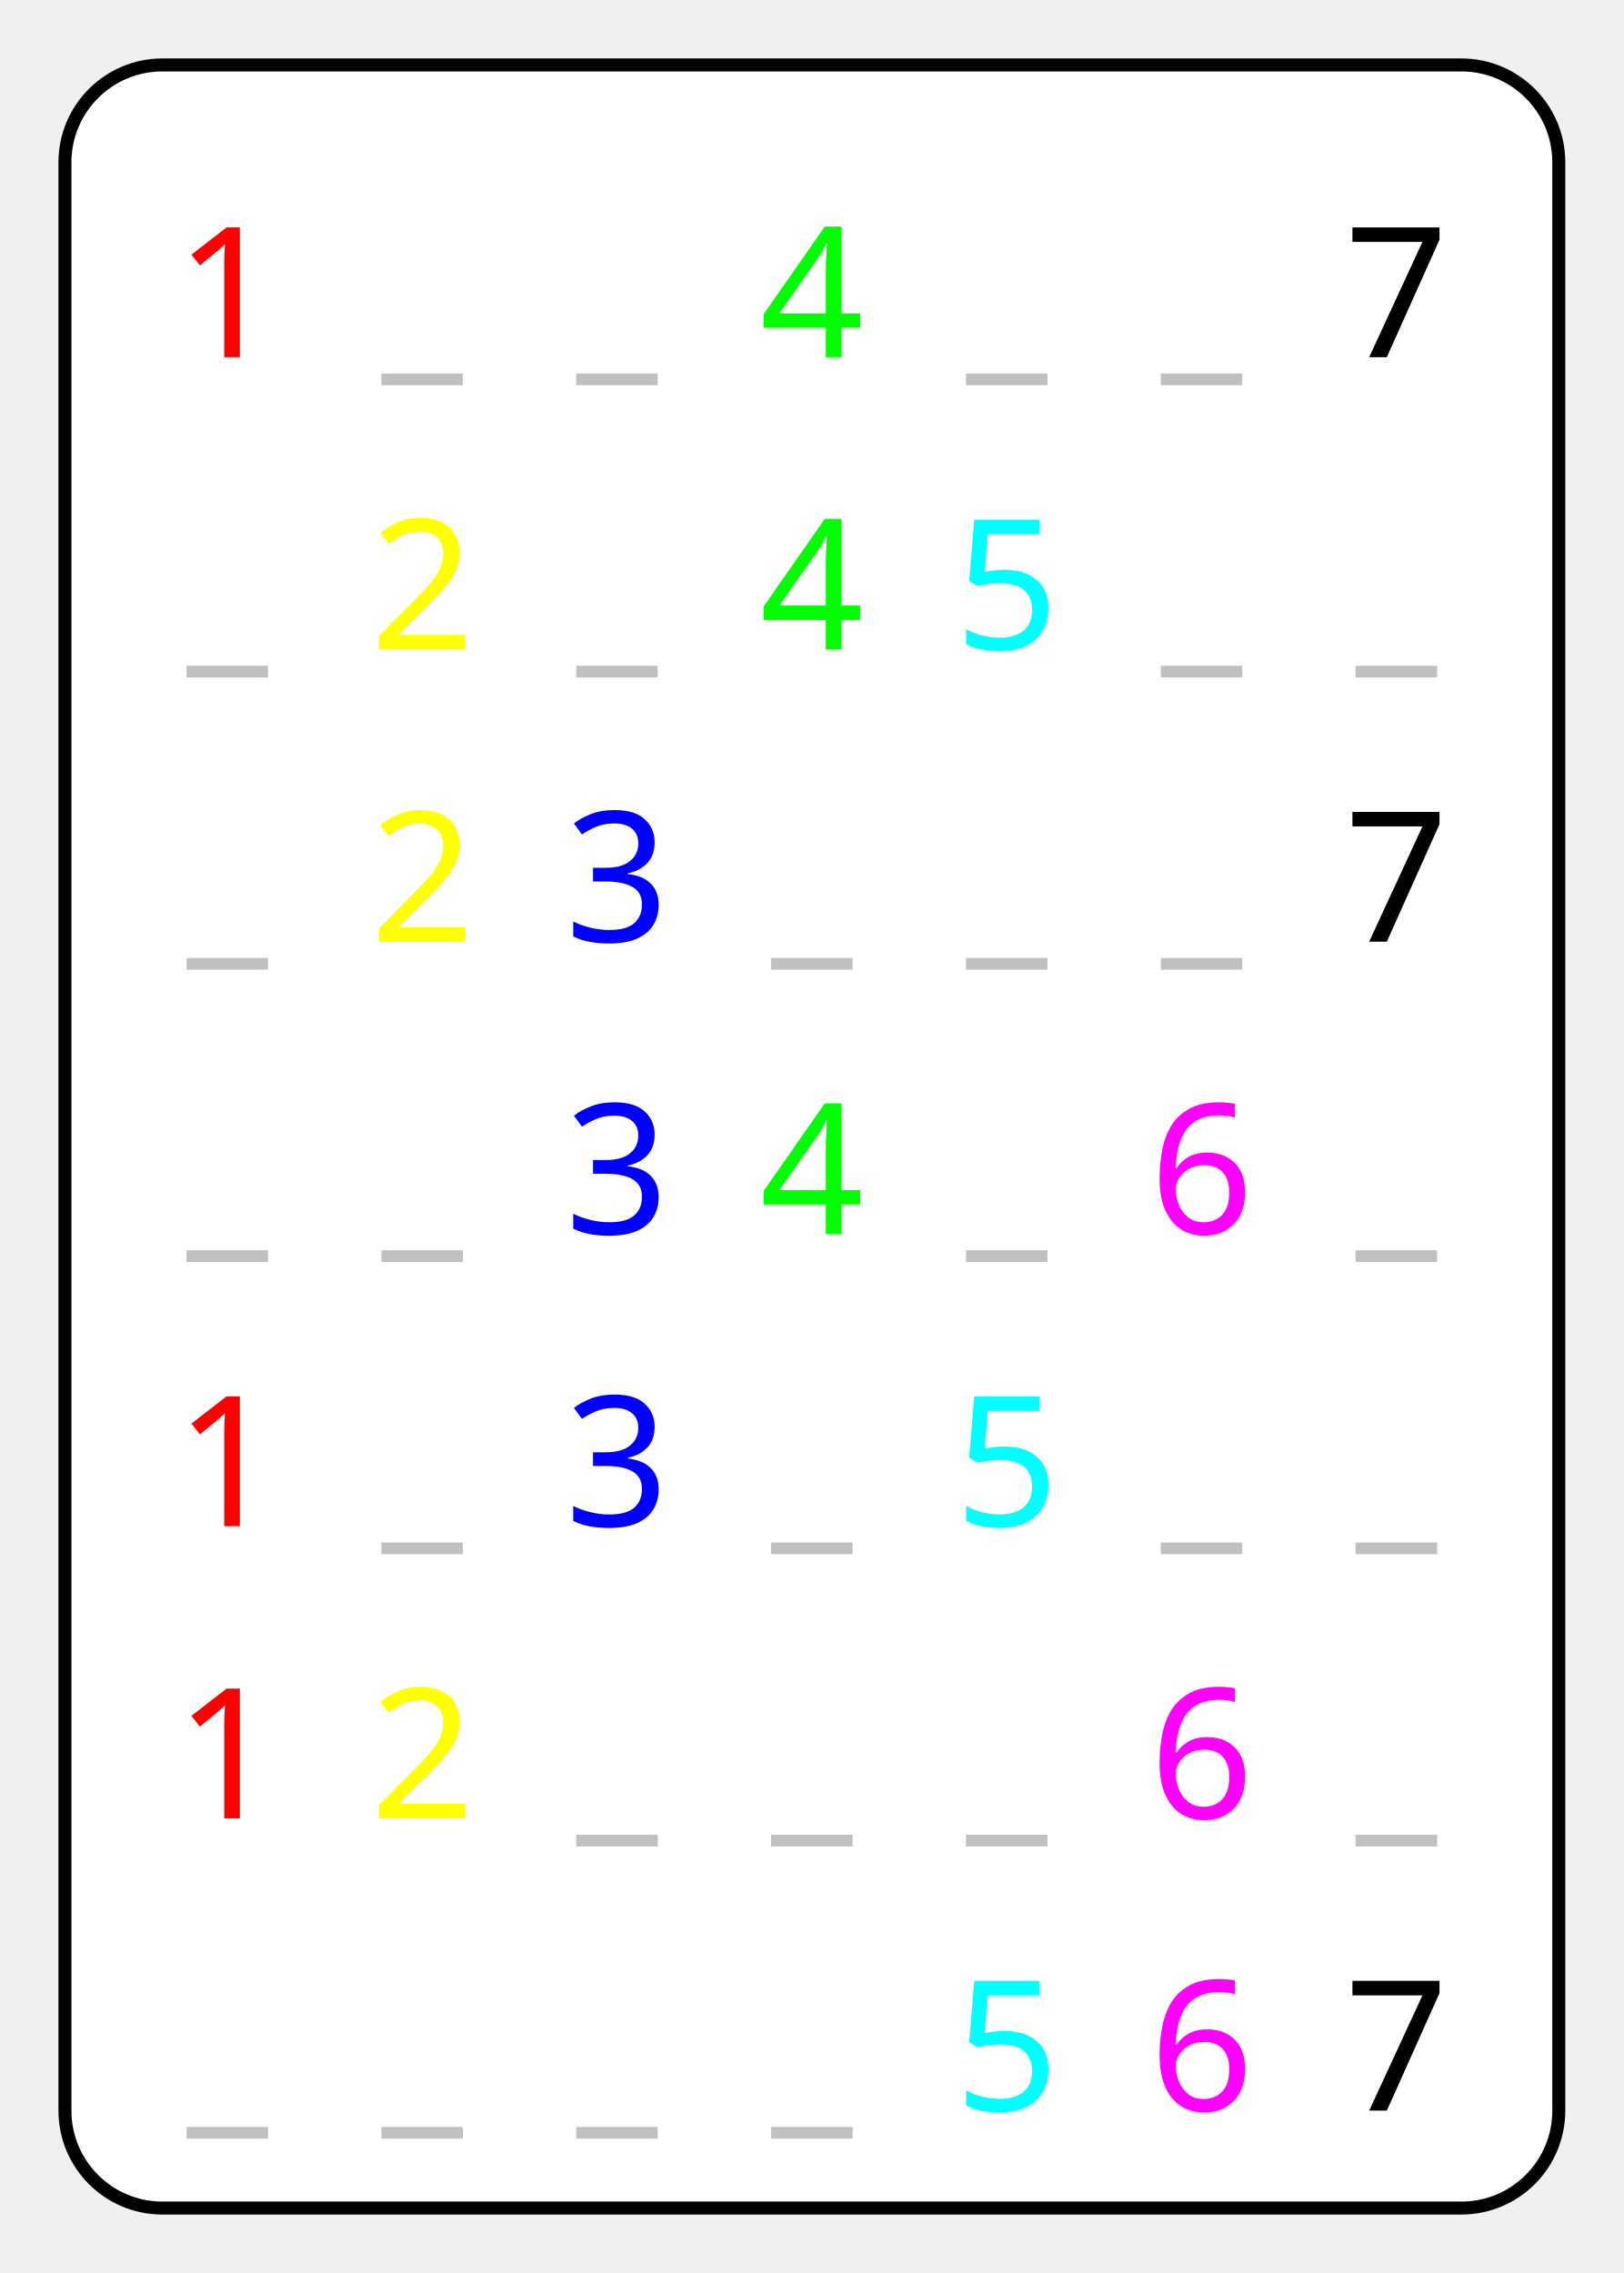
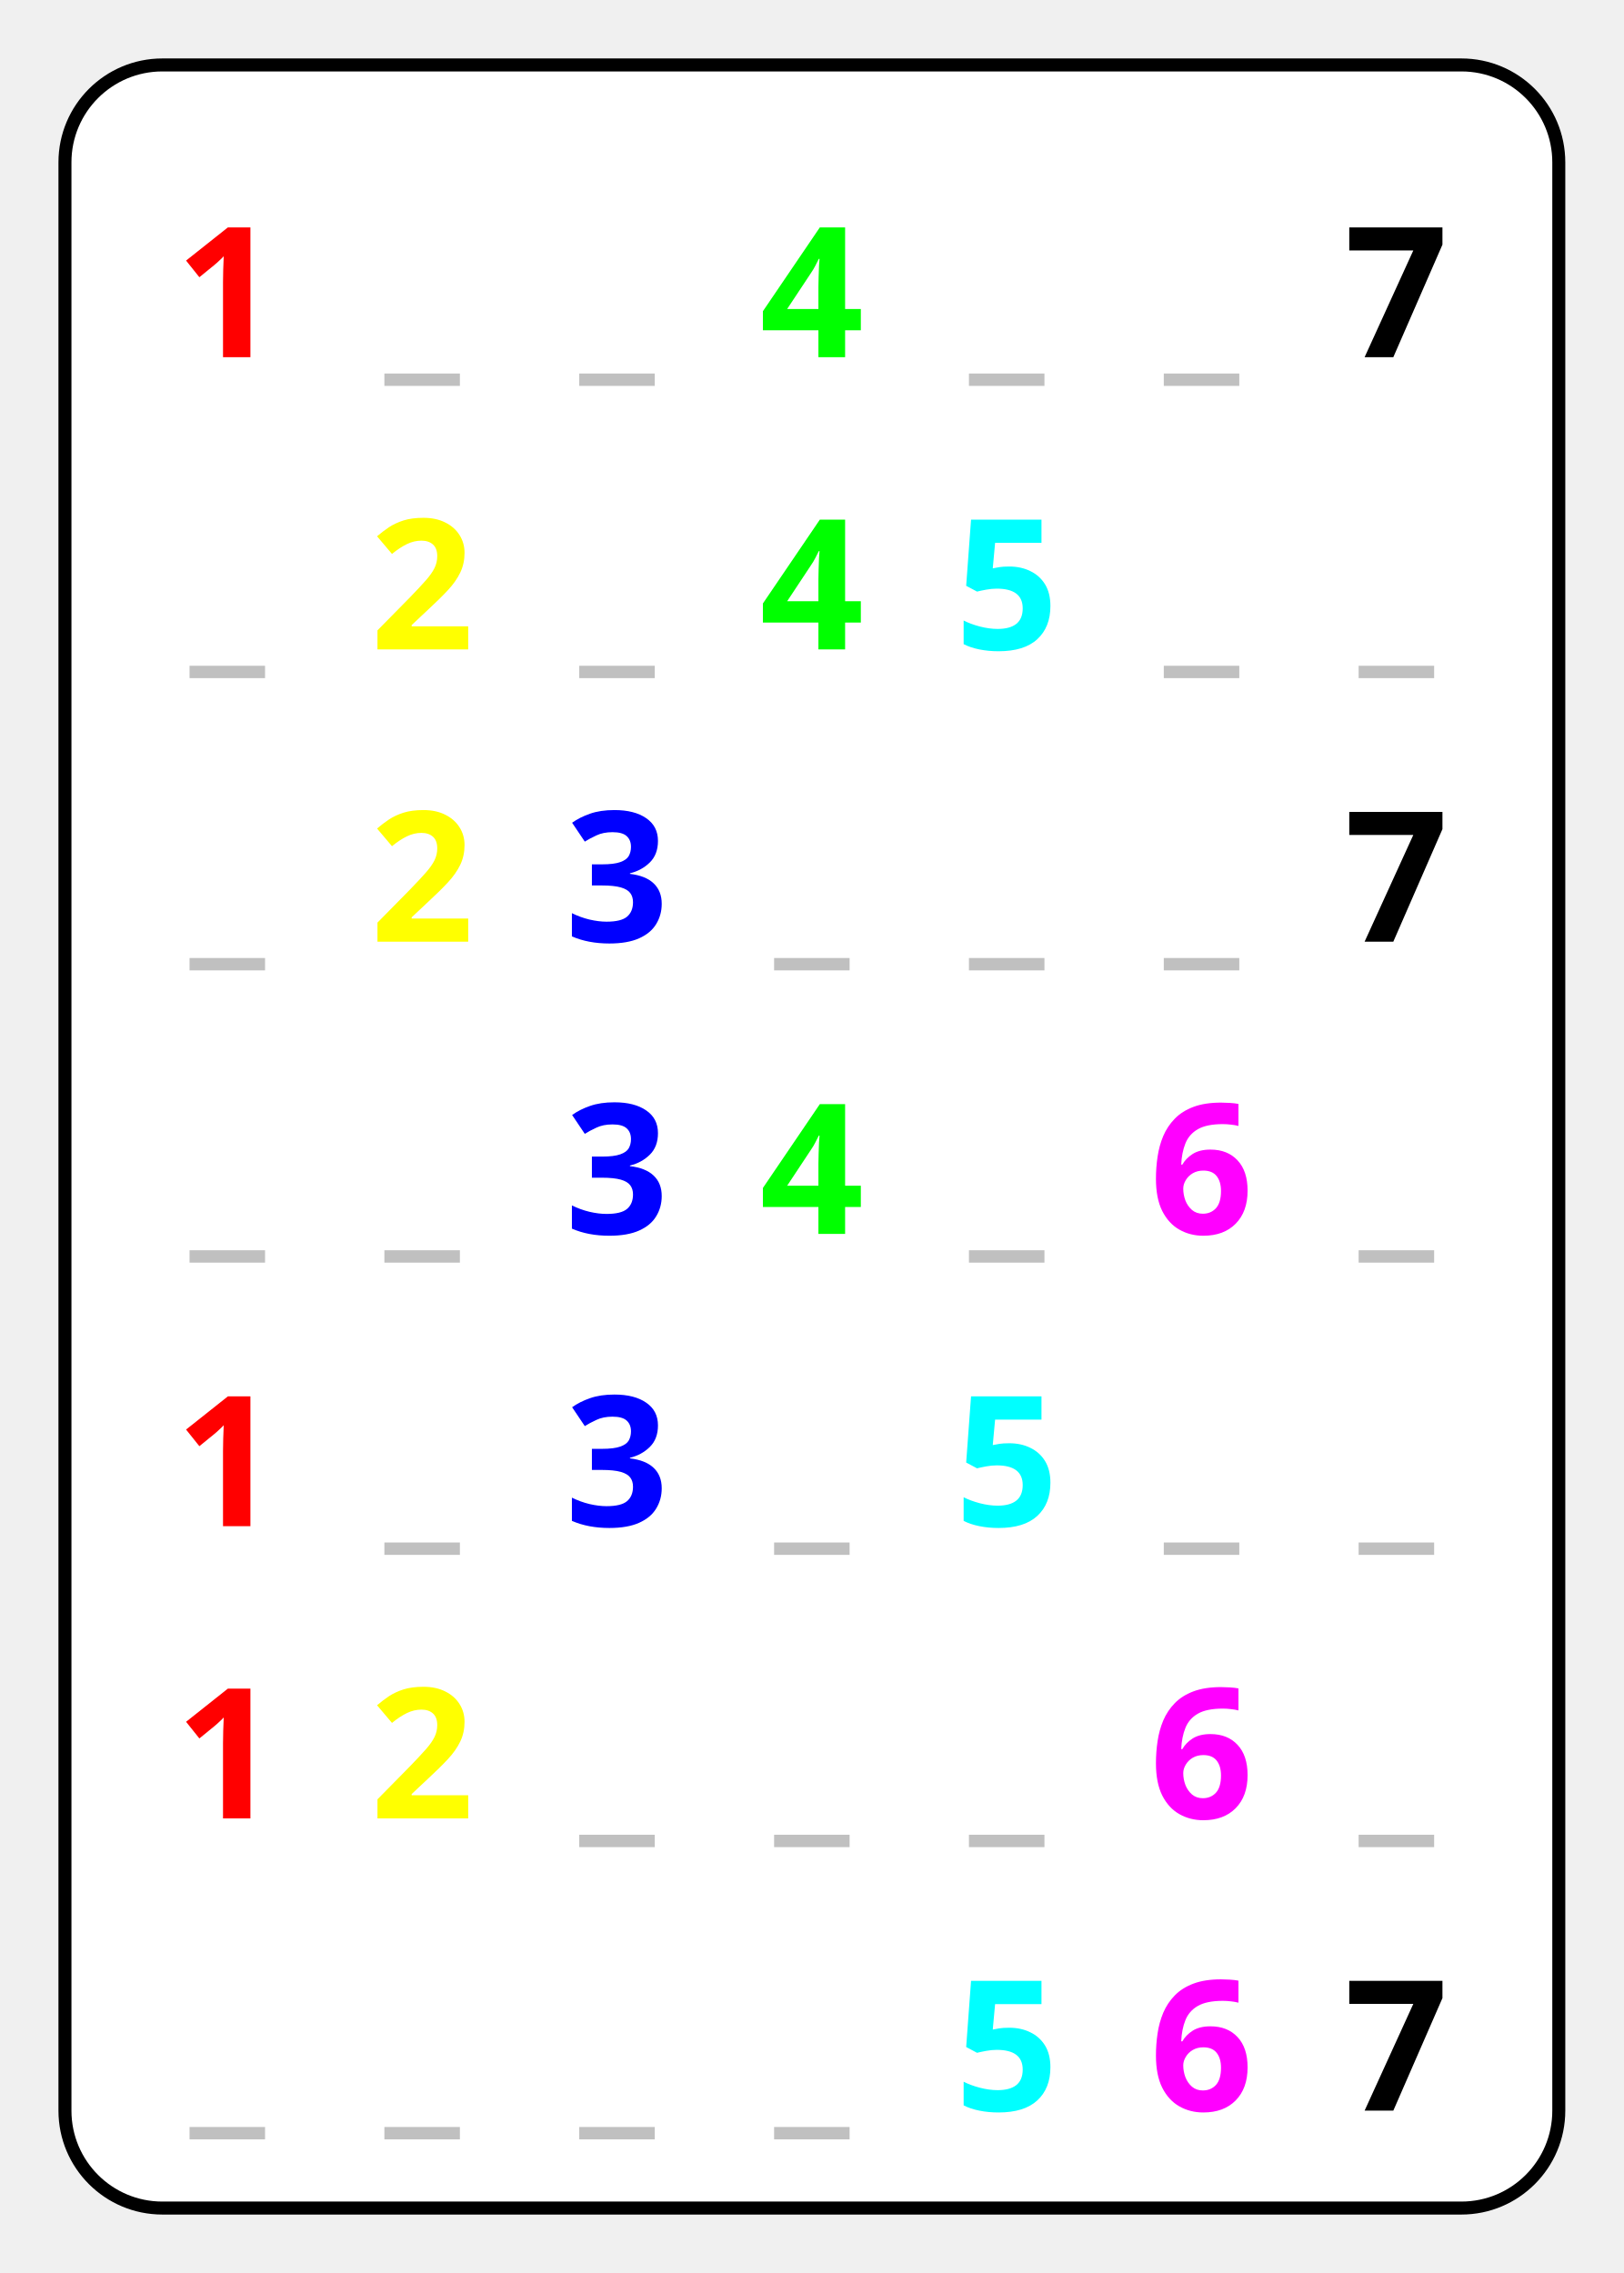
<svg xmlns="http://www.w3.org/2000/svg" width="250" height="350" viewBox="0 0 250 350">
  <rect x="10" y="10" width="230" height="330" rx="15" ry="15" fill="white" stroke="black" stroke-width="2" />
-   <text x="35" y="55" font-family="Fantasy" font-size="28" font-weight="normal" fill="rgb(255,0,0)" text-anchor="middle">1</text>
-   <text x="65" y="55" font-family="Fantasy" font-size="28" font-weight="normal" fill="rgb(192,192,192)" text-anchor="middle">_</text>
-   <text x="95" y="55" font-family="Fantasy" font-size="28" font-weight="normal" fill="rgb(192,192,192)" text-anchor="middle">_</text>
-   <text x="125" y="55" font-family="Fantasy" font-size="28" font-weight="normal" fill="rgb(0,255,0)" text-anchor="middle">4</text>
-   <text x="155" y="55" font-family="Fantasy" font-size="28" font-weight="normal" fill="rgb(192,192,192)" text-anchor="middle">_</text>
-   <text x="185" y="55" font-family="Fantasy" font-size="28" font-weight="normal" fill="rgb(192,192,192)" text-anchor="middle">_</text>
-   <text x="215" y="55" font-family="Fantasy" font-size="28" font-weight="normal" fill="rgb(0,0,0)" text-anchor="middle">7</text>
-   <text x="35" y="100" font-family="Fantasy" font-size="28" font-weight="normal" fill="rgb(192,192,192)" text-anchor="middle">_</text>
-   <text x="65" y="100" font-family="Fantasy" font-size="28" font-weight="normal" fill="rgb(255,255,0)" text-anchor="middle">2</text>
-   <text x="95" y="100" font-family="Fantasy" font-size="28" font-weight="normal" fill="rgb(192,192,192)" text-anchor="middle">_</text>
-   <text x="125" y="100" font-family="Fantasy" font-size="28" font-weight="normal" fill="rgb(0,255,0)" text-anchor="middle">4</text>
-   <text x="155" y="100" font-family="Fantasy" font-size="28" font-weight="normal" fill="rgb(0,255,255)" text-anchor="middle">5</text>
-   <text x="185" y="100" font-family="Fantasy" font-size="28" font-weight="normal" fill="rgb(192,192,192)" text-anchor="middle">_</text>
-   <text x="215" y="100" font-family="Fantasy" font-size="28" font-weight="normal" fill="rgb(192,192,192)" text-anchor="middle">_</text>
-   <text x="35" y="145" font-family="Fantasy" font-size="28" font-weight="normal" fill="rgb(192,192,192)" text-anchor="middle">_</text>
-   <text x="65" y="145" font-family="Fantasy" font-size="28" font-weight="normal" fill="rgb(255,255,0)" text-anchor="middle">2</text>
-   <text x="95" y="145" font-family="Fantasy" font-size="28" font-weight="normal" fill="rgb(0,0,255)" text-anchor="middle">3</text>
-   <text x="125" y="145" font-family="Fantasy" font-size="28" font-weight="normal" fill="rgb(192,192,192)" text-anchor="middle">_</text>
-   <text x="155" y="145" font-family="Fantasy" font-size="28" font-weight="normal" fill="rgb(192,192,192)" text-anchor="middle">_</text>
-   <text x="185" y="145" font-family="Fantasy" font-size="28" font-weight="normal" fill="rgb(192,192,192)" text-anchor="middle">_</text>
-   <text x="215" y="145" font-family="Fantasy" font-size="28" font-weight="normal" fill="rgb(0,0,0)" text-anchor="middle">7</text>
-   <text x="35" y="190" font-family="Fantasy" font-size="28" font-weight="normal" fill="rgb(192,192,192)" text-anchor="middle">_</text>
-   <text x="65" y="190" font-family="Fantasy" font-size="28" font-weight="normal" fill="rgb(192,192,192)" text-anchor="middle">_</text>
-   <text x="95" y="190" font-family="Fantasy" font-size="28" font-weight="normal" fill="rgb(0,0,255)" text-anchor="middle">3</text>
-   <text x="125" y="190" font-family="Fantasy" font-size="28" font-weight="normal" fill="rgb(0,255,0)" text-anchor="middle">4</text>
-   <text x="155" y="190" font-family="Fantasy" font-size="28" font-weight="normal" fill="rgb(192,192,192)" text-anchor="middle">_</text>
-   <text x="185" y="190" font-family="Fantasy" font-size="28" font-weight="normal" fill="rgb(255,0,255)" text-anchor="middle">6</text>
-   <text x="215" y="190" font-family="Fantasy" font-size="28" font-weight="normal" fill="rgb(192,192,192)" text-anchor="middle">_</text>
-   <text x="35" y="235" font-family="Fantasy" font-size="28" font-weight="normal" fill="rgb(255,0,0)" text-anchor="middle">1</text>
-   <text x="65" y="235" font-family="Fantasy" font-size="28" font-weight="normal" fill="rgb(192,192,192)" text-anchor="middle">_</text>
-   <text x="95" y="235" font-family="Fantasy" font-size="28" font-weight="normal" fill="rgb(0,0,255)" text-anchor="middle">3</text>
-   <text x="125" y="235" font-family="Fantasy" font-size="28" font-weight="normal" fill="rgb(192,192,192)" text-anchor="middle">_</text>
-   <text x="155" y="235" font-family="Fantasy" font-size="28" font-weight="normal" fill="rgb(0,255,255)" text-anchor="middle">5</text>
-   <text x="185" y="235" font-family="Fantasy" font-size="28" font-weight="normal" fill="rgb(192,192,192)" text-anchor="middle">_</text>
-   <text x="215" y="235" font-family="Fantasy" font-size="28" font-weight="normal" fill="rgb(192,192,192)" text-anchor="middle">_</text>
-   <text x="35" y="280" font-family="Fantasy" font-size="28" font-weight="normal" fill="rgb(255,0,0)" text-anchor="middle">1</text>
-   <text x="65" y="280" font-family="Fantasy" font-size="28" font-weight="normal" fill="rgb(255,255,0)" text-anchor="middle">2</text>
-   <text x="95" y="280" font-family="Fantasy" font-size="28" font-weight="normal" fill="rgb(192,192,192)" text-anchor="middle">_</text>
-   <text x="125" y="280" font-family="Fantasy" font-size="28" font-weight="normal" fill="rgb(192,192,192)" text-anchor="middle">_</text>
-   <text x="155" y="280" font-family="Fantasy" font-size="28" font-weight="normal" fill="rgb(192,192,192)" text-anchor="middle">_</text>
-   <text x="185" y="280" font-family="Fantasy" font-size="28" font-weight="normal" fill="rgb(255,0,255)" text-anchor="middle">6</text>
-   <text x="215" y="280" font-family="Fantasy" font-size="28" font-weight="normal" fill="rgb(192,192,192)" text-anchor="middle">_</text>
-   <text x="35" y="325" font-family="Fantasy" font-size="28" font-weight="normal" fill="rgb(192,192,192)" text-anchor="middle">_</text>
-   <text x="65" y="325" font-family="Fantasy" font-size="28" font-weight="normal" fill="rgb(192,192,192)" text-anchor="middle">_</text>
-   <text x="95" y="325" font-family="Fantasy" font-size="28" font-weight="normal" fill="rgb(192,192,192)" text-anchor="middle">_</text>
-   <text x="125" y="325" font-family="Fantasy" font-size="28" font-weight="normal" fill="rgb(192,192,192)" text-anchor="middle">_</text>
-   <text x="155" y="325" font-family="Fantasy" font-size="28" font-weight="normal" fill="rgb(0,255,255)" text-anchor="middle">5</text>
-   <text x="185" y="325" font-family="Fantasy" font-size="28" font-weight="normal" fill="rgb(255,0,255)" text-anchor="middle">6</text>
-   <text x="215" y="325" font-family="Fantasy" font-size="28" font-weight="normal" fill="rgb(0,0,0)" text-anchor="middle">7</text>
+   <text x="35" y="55" font-family="Fantasy" font-size="28" font-weight="bold" fill="rgb(255,0,0)" text-anchor="middle">1</text>
+   <text x="65" y="55" font-family="Fantasy" font-size="28" font-weight="bold" fill="rgb(192,192,192)" text-anchor="middle">_</text>
+   <text x="95" y="55" font-family="Fantasy" font-size="28" font-weight="bold" fill="rgb(192,192,192)" text-anchor="middle">_</text>
+   <text x="125" y="55" font-family="Fantasy" font-size="28" font-weight="bold" fill="rgb(0,255,0)" text-anchor="middle">4</text>
+   <text x="155" y="55" font-family="Fantasy" font-size="28" font-weight="bold" fill="rgb(192,192,192)" text-anchor="middle">_</text>
+   <text x="185" y="55" font-family="Fantasy" font-size="28" font-weight="bold" fill="rgb(192,192,192)" text-anchor="middle">_</text>
+   <text x="215" y="55" font-family="Fantasy" font-size="28" font-weight="bold" fill="rgb(0,0,0)" text-anchor="middle">7</text>
+   <text x="35" y="100" font-family="Fantasy" font-size="28" font-weight="bold" fill="rgb(192,192,192)" text-anchor="middle">_</text>
+   <text x="65" y="100" font-family="Fantasy" font-size="28" font-weight="bold" fill="rgb(255,255,0)" text-anchor="middle">2</text>
+   <text x="95" y="100" font-family="Fantasy" font-size="28" font-weight="bold" fill="rgb(192,192,192)" text-anchor="middle">_</text>
+   <text x="125" y="100" font-family="Fantasy" font-size="28" font-weight="bold" fill="rgb(0,255,0)" text-anchor="middle">4</text>
+   <text x="155" y="100" font-family="Fantasy" font-size="28" font-weight="bold" fill="rgb(0,255,255)" text-anchor="middle">5</text>
+   <text x="185" y="100" font-family="Fantasy" font-size="28" font-weight="bold" fill="rgb(192,192,192)" text-anchor="middle">_</text>
+   <text x="215" y="100" font-family="Fantasy" font-size="28" font-weight="bold" fill="rgb(192,192,192)" text-anchor="middle">_</text>
+   <text x="35" y="145" font-family="Fantasy" font-size="28" font-weight="bold" fill="rgb(192,192,192)" text-anchor="middle">_</text>
+   <text x="65" y="145" font-family="Fantasy" font-size="28" font-weight="bold" fill="rgb(255,255,0)" text-anchor="middle">2</text>
+   <text x="95" y="145" font-family="Fantasy" font-size="28" font-weight="bold" fill="rgb(0,0,255)" text-anchor="middle">3</text>
+   <text x="125" y="145" font-family="Fantasy" font-size="28" font-weight="bold" fill="rgb(192,192,192)" text-anchor="middle">_</text>
+   <text x="155" y="145" font-family="Fantasy" font-size="28" font-weight="bold" fill="rgb(192,192,192)" text-anchor="middle">_</text>
+   <text x="185" y="145" font-family="Fantasy" font-size="28" font-weight="bold" fill="rgb(192,192,192)" text-anchor="middle">_</text>
+   <text x="215" y="145" font-family="Fantasy" font-size="28" font-weight="bold" fill="rgb(0,0,0)" text-anchor="middle">7</text>
+   <text x="35" y="190" font-family="Fantasy" font-size="28" font-weight="bold" fill="rgb(192,192,192)" text-anchor="middle">_</text>
+   <text x="65" y="190" font-family="Fantasy" font-size="28" font-weight="bold" fill="rgb(192,192,192)" text-anchor="middle">_</text>
+   <text x="95" y="190" font-family="Fantasy" font-size="28" font-weight="bold" fill="rgb(0,0,255)" text-anchor="middle">3</text>
+   <text x="125" y="190" font-family="Fantasy" font-size="28" font-weight="bold" fill="rgb(0,255,0)" text-anchor="middle">4</text>
+   <text x="155" y="190" font-family="Fantasy" font-size="28" font-weight="bold" fill="rgb(192,192,192)" text-anchor="middle">_</text>
+   <text x="185" y="190" font-family="Fantasy" font-size="28" font-weight="bold" fill="rgb(255,0,255)" text-anchor="middle">6</text>
+   <text x="215" y="190" font-family="Fantasy" font-size="28" font-weight="bold" fill="rgb(192,192,192)" text-anchor="middle">_</text>
+   <text x="35" y="235" font-family="Fantasy" font-size="28" font-weight="bold" fill="rgb(255,0,0)" text-anchor="middle">1</text>
+   <text x="65" y="235" font-family="Fantasy" font-size="28" font-weight="bold" fill="rgb(192,192,192)" text-anchor="middle">_</text>
+   <text x="95" y="235" font-family="Fantasy" font-size="28" font-weight="bold" fill="rgb(0,0,255)" text-anchor="middle">3</text>
+   <text x="125" y="235" font-family="Fantasy" font-size="28" font-weight="bold" fill="rgb(192,192,192)" text-anchor="middle">_</text>
+   <text x="155" y="235" font-family="Fantasy" font-size="28" font-weight="bold" fill="rgb(0,255,255)" text-anchor="middle">5</text>
+   <text x="185" y="235" font-family="Fantasy" font-size="28" font-weight="bold" fill="rgb(192,192,192)" text-anchor="middle">_</text>
+   <text x="215" y="235" font-family="Fantasy" font-size="28" font-weight="bold" fill="rgb(192,192,192)" text-anchor="middle">_</text>
+   <text x="35" y="280" font-family="Fantasy" font-size="28" font-weight="bold" fill="rgb(255,0,0)" text-anchor="middle">1</text>
+   <text x="65" y="280" font-family="Fantasy" font-size="28" font-weight="bold" fill="rgb(255,255,0)" text-anchor="middle">2</text>
+   <text x="95" y="280" font-family="Fantasy" font-size="28" font-weight="bold" fill="rgb(192,192,192)" text-anchor="middle">_</text>
+   <text x="125" y="280" font-family="Fantasy" font-size="28" font-weight="bold" fill="rgb(192,192,192)" text-anchor="middle">_</text>
+   <text x="155" y="280" font-family="Fantasy" font-size="28" font-weight="bold" fill="rgb(192,192,192)" text-anchor="middle">_</text>
+   <text x="185" y="280" font-family="Fantasy" font-size="28" font-weight="bold" fill="rgb(255,0,255)" text-anchor="middle">6</text>
+   <text x="215" y="280" font-family="Fantasy" font-size="28" font-weight="bold" fill="rgb(192,192,192)" text-anchor="middle">_</text>
+   <text x="35" y="325" font-family="Fantasy" font-size="28" font-weight="bold" fill="rgb(192,192,192)" text-anchor="middle">_</text>
+   <text x="65" y="325" font-family="Fantasy" font-size="28" font-weight="bold" fill="rgb(192,192,192)" text-anchor="middle">_</text>
+   <text x="95" y="325" font-family="Fantasy" font-size="28" font-weight="bold" fill="rgb(192,192,192)" text-anchor="middle">_</text>
+   <text x="125" y="325" font-family="Fantasy" font-size="28" font-weight="bold" fill="rgb(192,192,192)" text-anchor="middle">_</text>
+   <text x="155" y="325" font-family="Fantasy" font-size="28" font-weight="bold" fill="rgb(0,255,255)" text-anchor="middle">5</text>
+   <text x="185" y="325" font-family="Fantasy" font-size="28" font-weight="bold" fill="rgb(255,0,255)" text-anchor="middle">6</text>
+   <text x="215" y="325" font-family="Fantasy" font-size="28" font-weight="bold" fill="rgb(0,0,0)" text-anchor="middle">7</text>
</svg>
